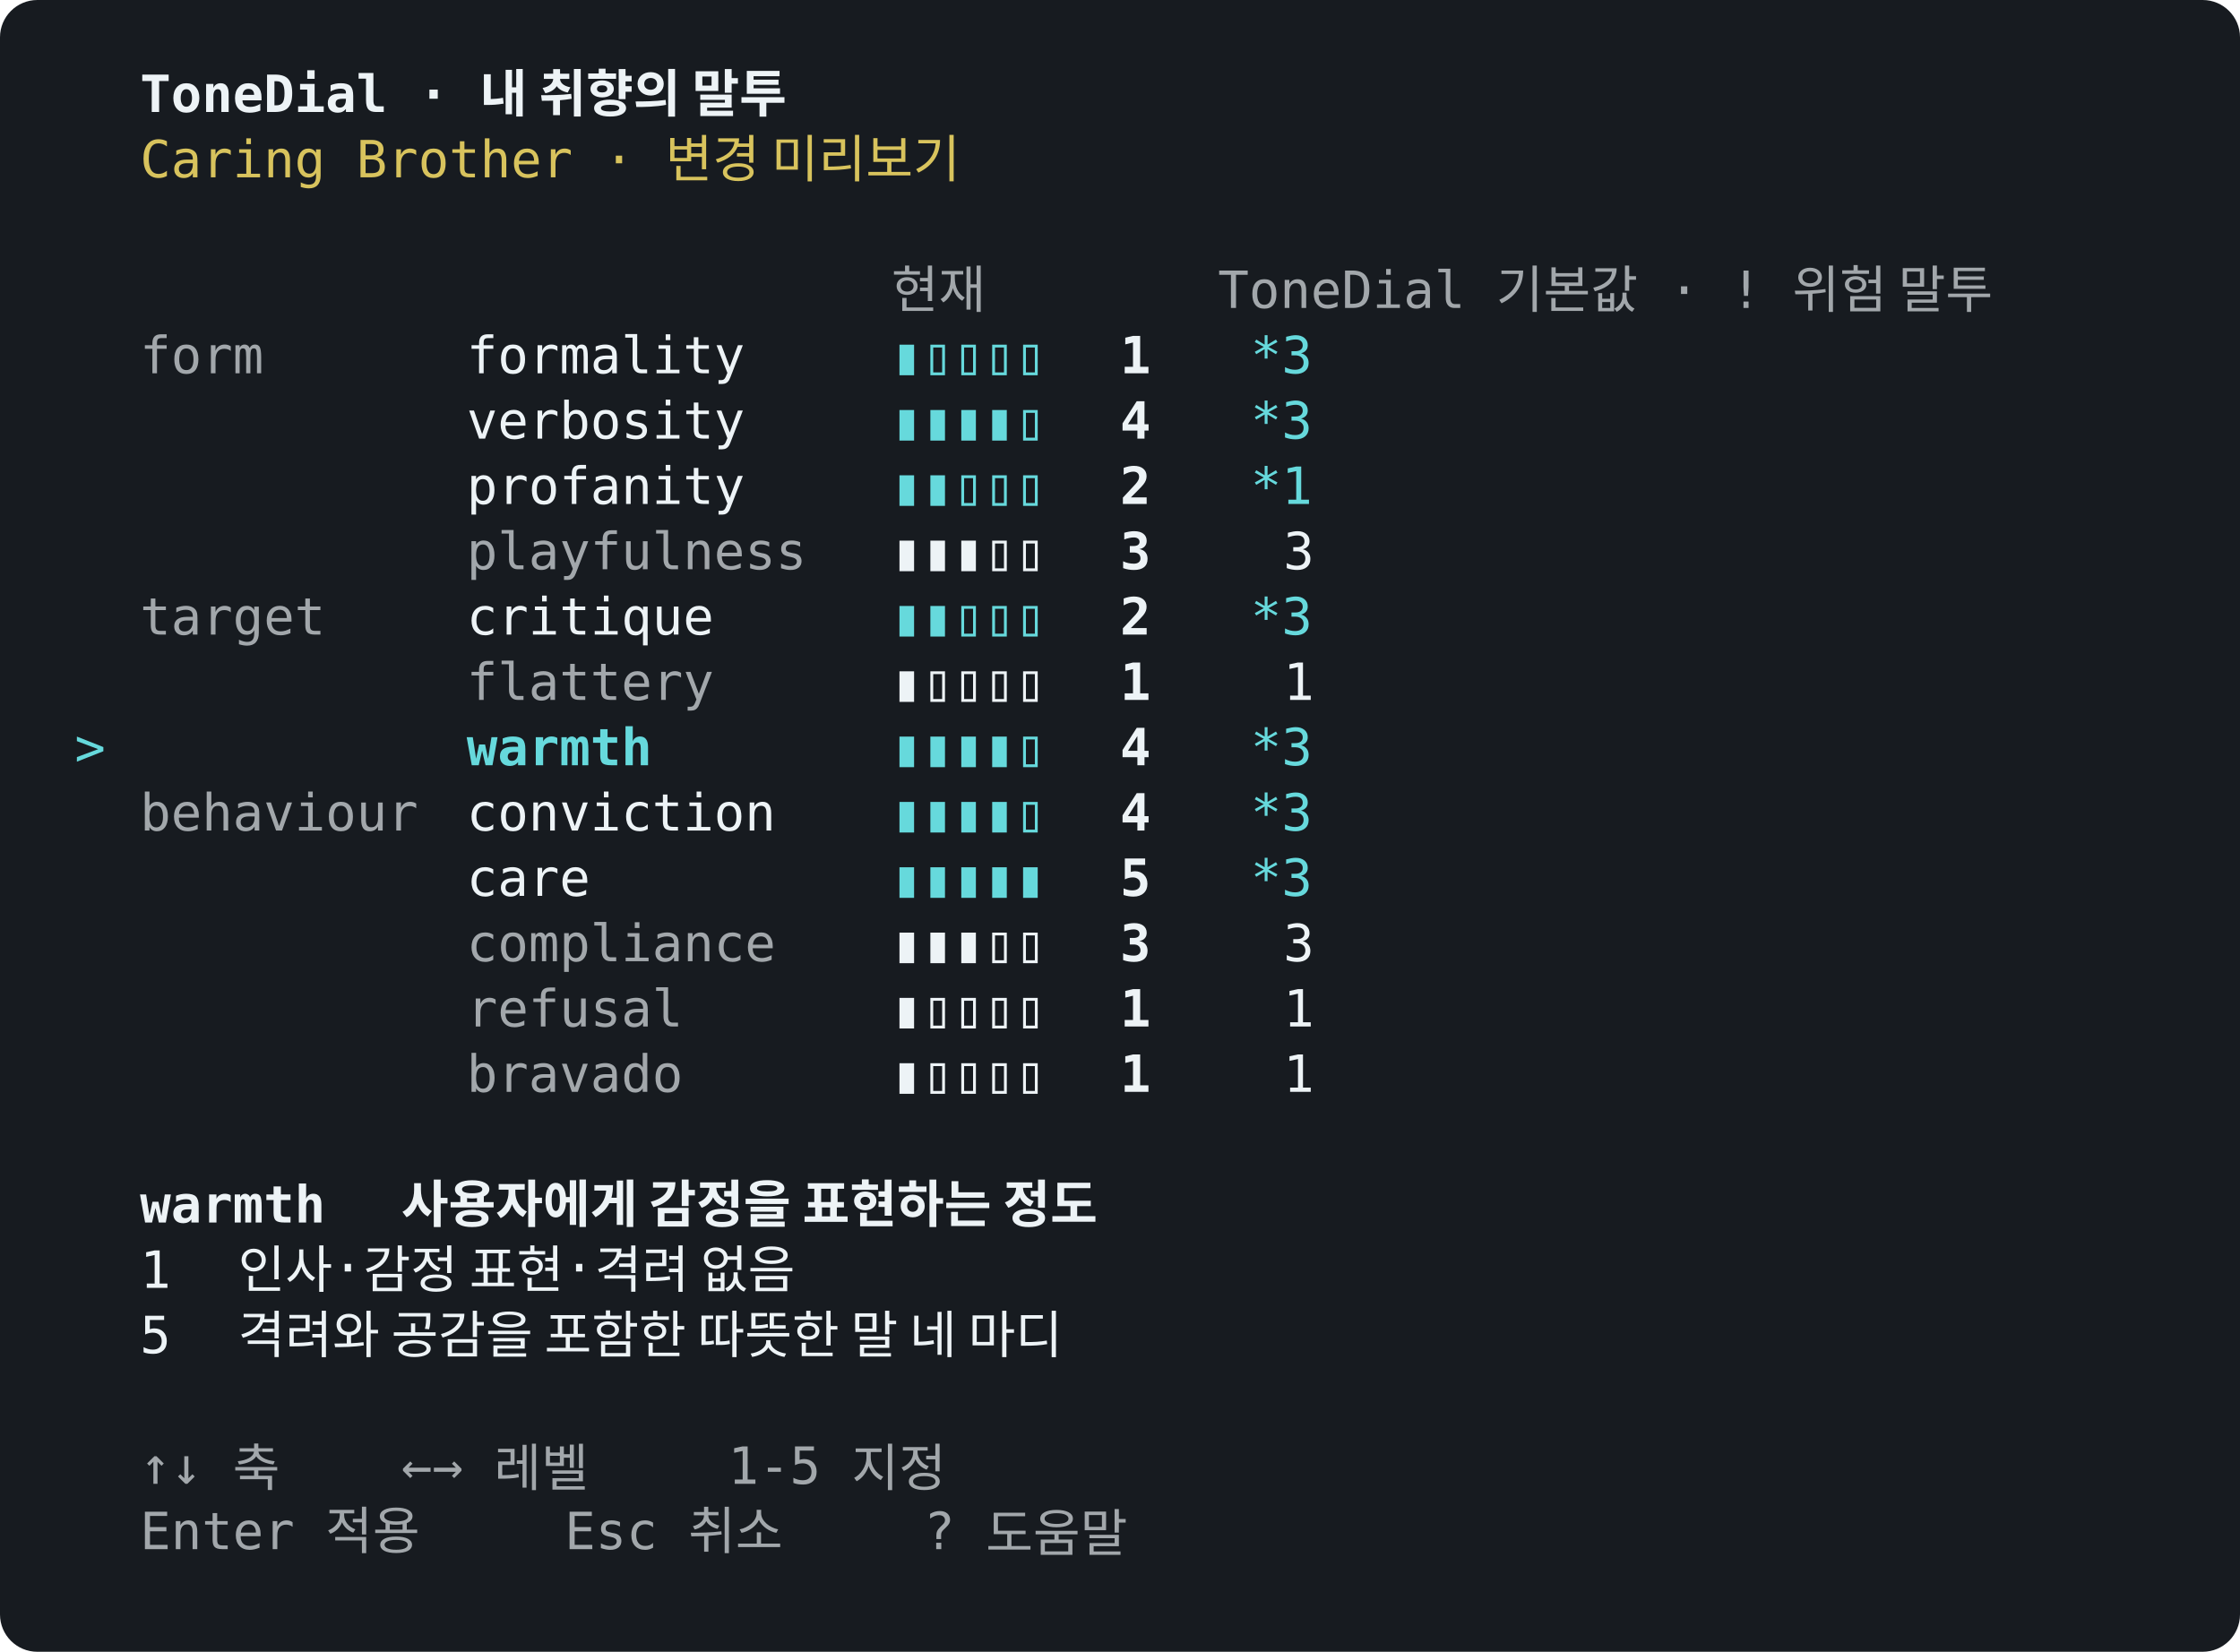
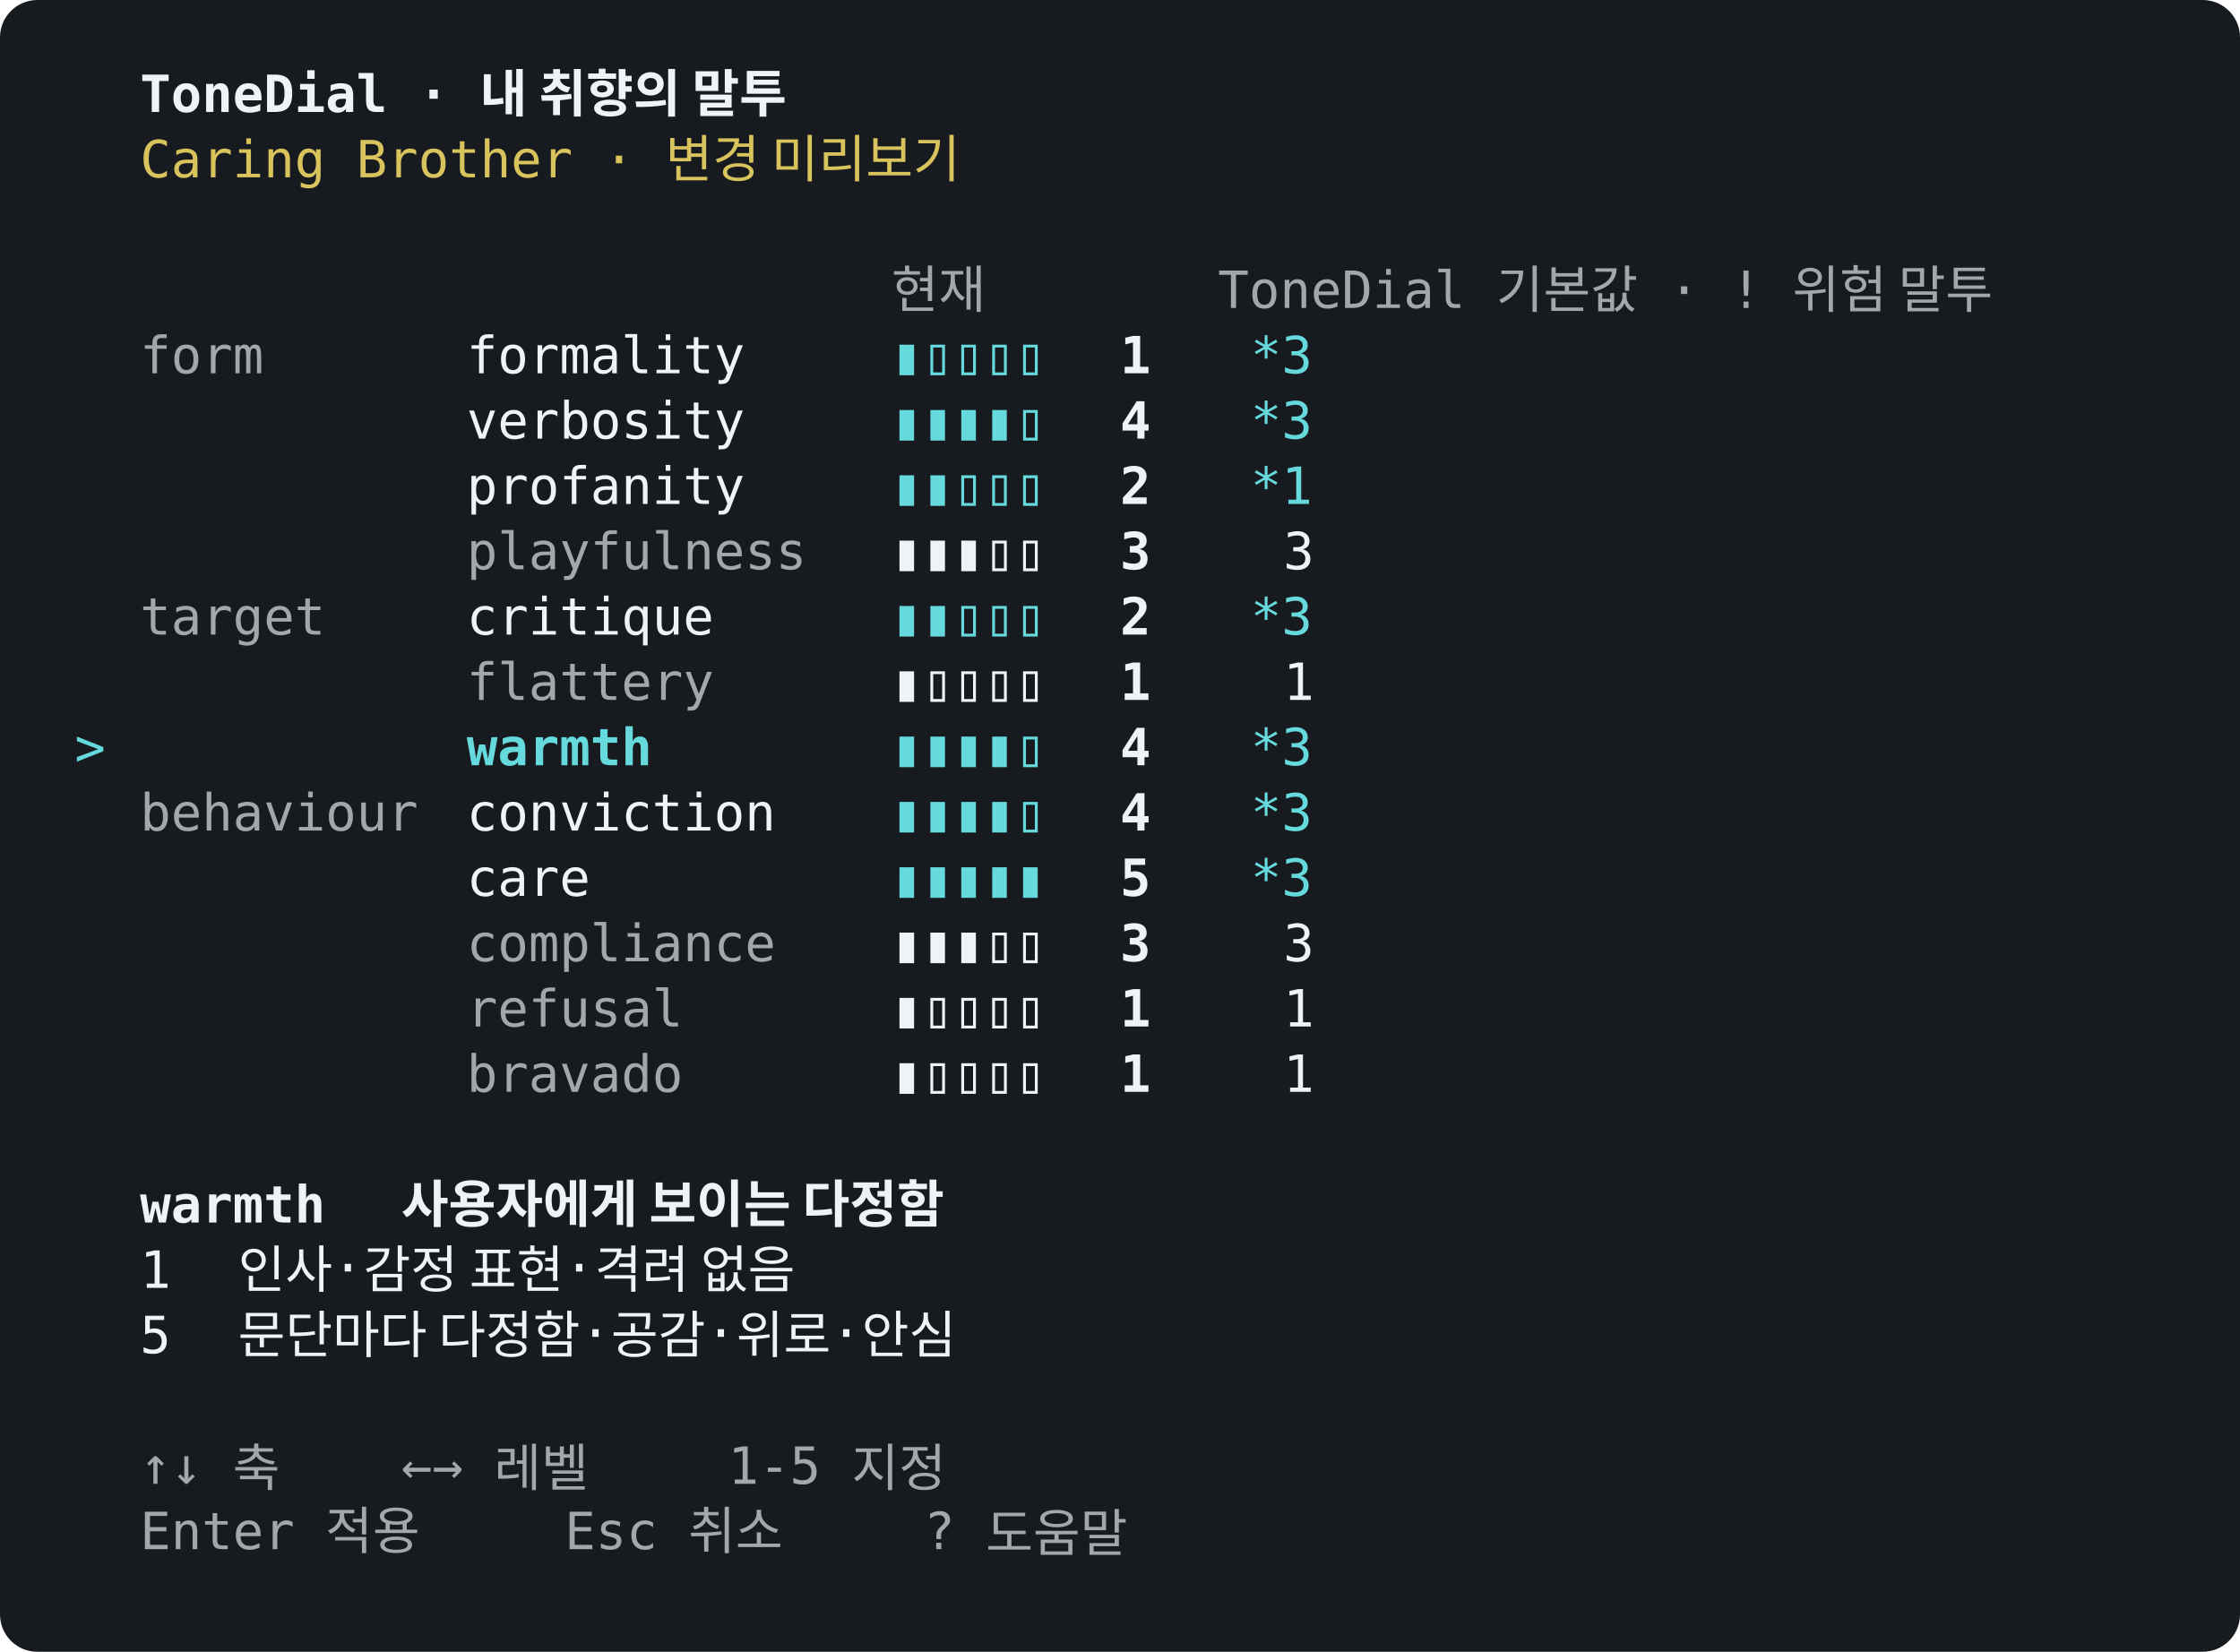
<svg xmlns="http://www.w3.org/2000/svg" width="960" height="708" viewBox="0 0 960 708" role="img" aria-labelledby="title description">
  <rect width="100%" height="100%" rx="16" fill="#171b20" />
  <g font-family="ui-monospace, SFMono-Regular, Menlo, Consolas, monospace, system-ui" font-size="22">
    <text x="60" y="48" fill="#edf3f6" font-weight="700" opacity="1">ToneDial · 내 취향의 말투</text>
    <text x="60" y="76" fill="#d8c35d" font-weight="400" opacity="1">Caring Brother · 변경 미리보기</text>
    <text x="382" y="132" fill="#edf3f6" font-weight="400" opacity="0.65">현재</text>
    <text x="522" y="132" fill="#edf3f6" font-weight="400" opacity="0.65">ToneDial 기본값 · ! 위험 말투</text>
    <text x="60" y="160" fill="#edf3f6" font-weight="400" opacity="0.65">form</text>
    <text x="200" y="160" fill="#edf3f6" font-weight="400" opacity="1">formality</text>
    <text x="382" y="160" fill="#66d9dc" font-weight="400" opacity="1">▮▯▯▯▯</text>
    <text x="480" y="160" fill="#edf3f6" font-weight="700" opacity="1">1</text>
    <text x="536" y="160" fill="#66d9dc" font-weight="400" opacity="1">*3</text>
    <text x="200" y="188" fill="#edf3f6" font-weight="400" opacity="1">verbosity</text>
    <text x="382" y="188" fill="#66d9dc" font-weight="400" opacity="1">▮▮▮▮▯</text>
    <text x="480" y="188" fill="#edf3f6" font-weight="700" opacity="1">4</text>
    <text x="536" y="188" fill="#66d9dc" font-weight="400" opacity="1">*3</text>
    <text x="200" y="216" fill="#edf3f6" font-weight="400" opacity="1">profanity</text>
    <text x="382" y="216" fill="#66d9dc" font-weight="400" opacity="1">▮▮▯▯▯</text>
    <text x="480" y="216" fill="#edf3f6" font-weight="700" opacity="1">2</text>
    <text x="536" y="216" fill="#66d9dc" font-weight="400" opacity="1">*1</text>
    <text x="200" y="244" fill="#edf3f6" font-weight="400" opacity="0.65">playfulness</text>
    <text x="382" y="244" fill="#edf3f6" font-weight="400" opacity="1">▮▮▮▯▯</text>
    <text x="480" y="244" fill="#edf3f6" font-weight="700" opacity="1">3</text>
    <text x="550" y="244" fill="#edf3f6" font-weight="400" opacity="1">3</text>
    <text x="60" y="272" fill="#edf3f6" font-weight="400" opacity="0.65">target</text>
    <text x="200" y="272" fill="#edf3f6" font-weight="400" opacity="1">critique</text>
    <text x="382" y="272" fill="#66d9dc" font-weight="400" opacity="1">▮▮▯▯▯</text>
    <text x="480" y="272" fill="#edf3f6" font-weight="700" opacity="1">2</text>
    <text x="536" y="272" fill="#66d9dc" font-weight="400" opacity="1">*3</text>
    <text x="200" y="300" fill="#edf3f6" font-weight="400" opacity="0.65">flattery</text>
    <text x="382" y="300" fill="#edf3f6" font-weight="400" opacity="1">▮▯▯▯▯</text>
    <text x="480" y="300" fill="#edf3f6" font-weight="700" opacity="1">1</text>
    <text x="550" y="300" fill="#edf3f6" font-weight="400" opacity="1">1</text>
    <text x="32" y="328" fill="#66d9dc" font-weight="400" opacity="1">&gt; </text>
    <text x="200" y="328" fill="#66d9dc" font-weight="700" opacity="1">warmth</text>
    <text x="382" y="328" fill="#66d9dc" font-weight="400" opacity="1">▮▮▮▮▯</text>
    <text x="480" y="328" fill="#edf3f6" font-weight="700" opacity="1">4</text>
    <text x="536" y="328" fill="#66d9dc" font-weight="400" opacity="1">*3</text>
    <text x="60" y="356" fill="#edf3f6" font-weight="400" opacity="0.65">behaviour </text>
    <text x="200" y="356" fill="#edf3f6" font-weight="400" opacity="1">conviction</text>
    <text x="382" y="356" fill="#66d9dc" font-weight="400" opacity="1">▮▮▮▮▯</text>
    <text x="480" y="356" fill="#edf3f6" font-weight="700" opacity="1">4</text>
    <text x="536" y="356" fill="#66d9dc" font-weight="400" opacity="1">*3</text>
    <text x="200" y="384" fill="#edf3f6" font-weight="400" opacity="1">care</text>
    <text x="382" y="384" fill="#66d9dc" font-weight="400" opacity="1">▮▮▮▮▮</text>
    <text x="480" y="384" fill="#edf3f6" font-weight="700" opacity="1">5</text>
    <text x="536" y="384" fill="#66d9dc" font-weight="400" opacity="1">*3</text>
    <text x="200" y="412" fill="#edf3f6" font-weight="400" opacity="0.65">compliance </text>
    <text x="382" y="412" fill="#edf3f6" font-weight="400" opacity="1">▮▮▮▯▯</text>
    <text x="480" y="412" fill="#edf3f6" font-weight="700" opacity="1">3</text>
    <text x="550" y="412" fill="#edf3f6" font-weight="400" opacity="1">3</text>
    <text x="200" y="440" fill="#edf3f6" font-weight="400" opacity="0.65">refusal</text>
    <text x="382" y="440" fill="#edf3f6" font-weight="400" opacity="1">▮▯▯▯▯</text>
    <text x="480" y="440" fill="#edf3f6" font-weight="700" opacity="1">1</text>
    <text x="550" y="440" fill="#edf3f6" font-weight="400" opacity="1">1</text>
    <text x="200" y="468" fill="#edf3f6" font-weight="400" opacity="0.65">bravado</text>
    <text x="382" y="468" fill="#edf3f6" font-weight="400" opacity="1">▮▯▯▯▯</text>
    <text x="480" y="468" fill="#edf3f6" font-weight="700" opacity="1">1</text>
    <text x="550" y="468" fill="#edf3f6" font-weight="400" opacity="1">1</text>
    <text x="60" y="524" fill="#edf3f6" font-weight="700" opacity="1">warmth</text>
-     <text x="172" y="524" fill="#edf3f6" font-weight="700" opacity="1">사용자에게 감정을 표현하는 정도</text>
+     <text x="172" y="524" fill="#edf3f6" font-weight="700" opacity="1">사용자에게 보이는 다정함</text>
    <text x="60" y="552" fill="#edf3f6" font-weight="400" opacity="1">1</text>
    <text x="102" y="552" fill="#edf3f6" font-weight="400" opacity="1">인사·감정 표현·격려 없음</text>
    <text x="60" y="580" fill="#edf3f6" font-weight="400" opacity="1">5</text>
-     <text x="102" y="580" fill="#edf3f6" font-weight="400" opacity="1">격려와 공감을 포함한 따뜻한 말 네 마디</text>
+     <text x="102" y="580" fill="#edf3f6" font-weight="400" opacity="1">문단마다 다정함·공감·위로·안심</text>
    <text x="60" y="636" fill="#edf3f6" font-weight="400" opacity="0.65">↑↓ 축</text>
    <text x="172" y="636" fill="#edf3f6" font-weight="400" opacity="0.65">←→ 레벨</text>
    <text x="312" y="636" fill="#edf3f6" font-weight="400" opacity="0.65">1-5 지정</text>
    <text x="60" y="664" fill="#edf3f6" font-weight="400" opacity="0.65">Enter 적용</text>
    <text x="242" y="664" fill="#edf3f6" font-weight="400" opacity="0.65">Esc 취소</text>
    <text x="396" y="664" fill="#edf3f6" font-weight="400" opacity="0.65">? 도움말</text>
  </g>
</svg>
